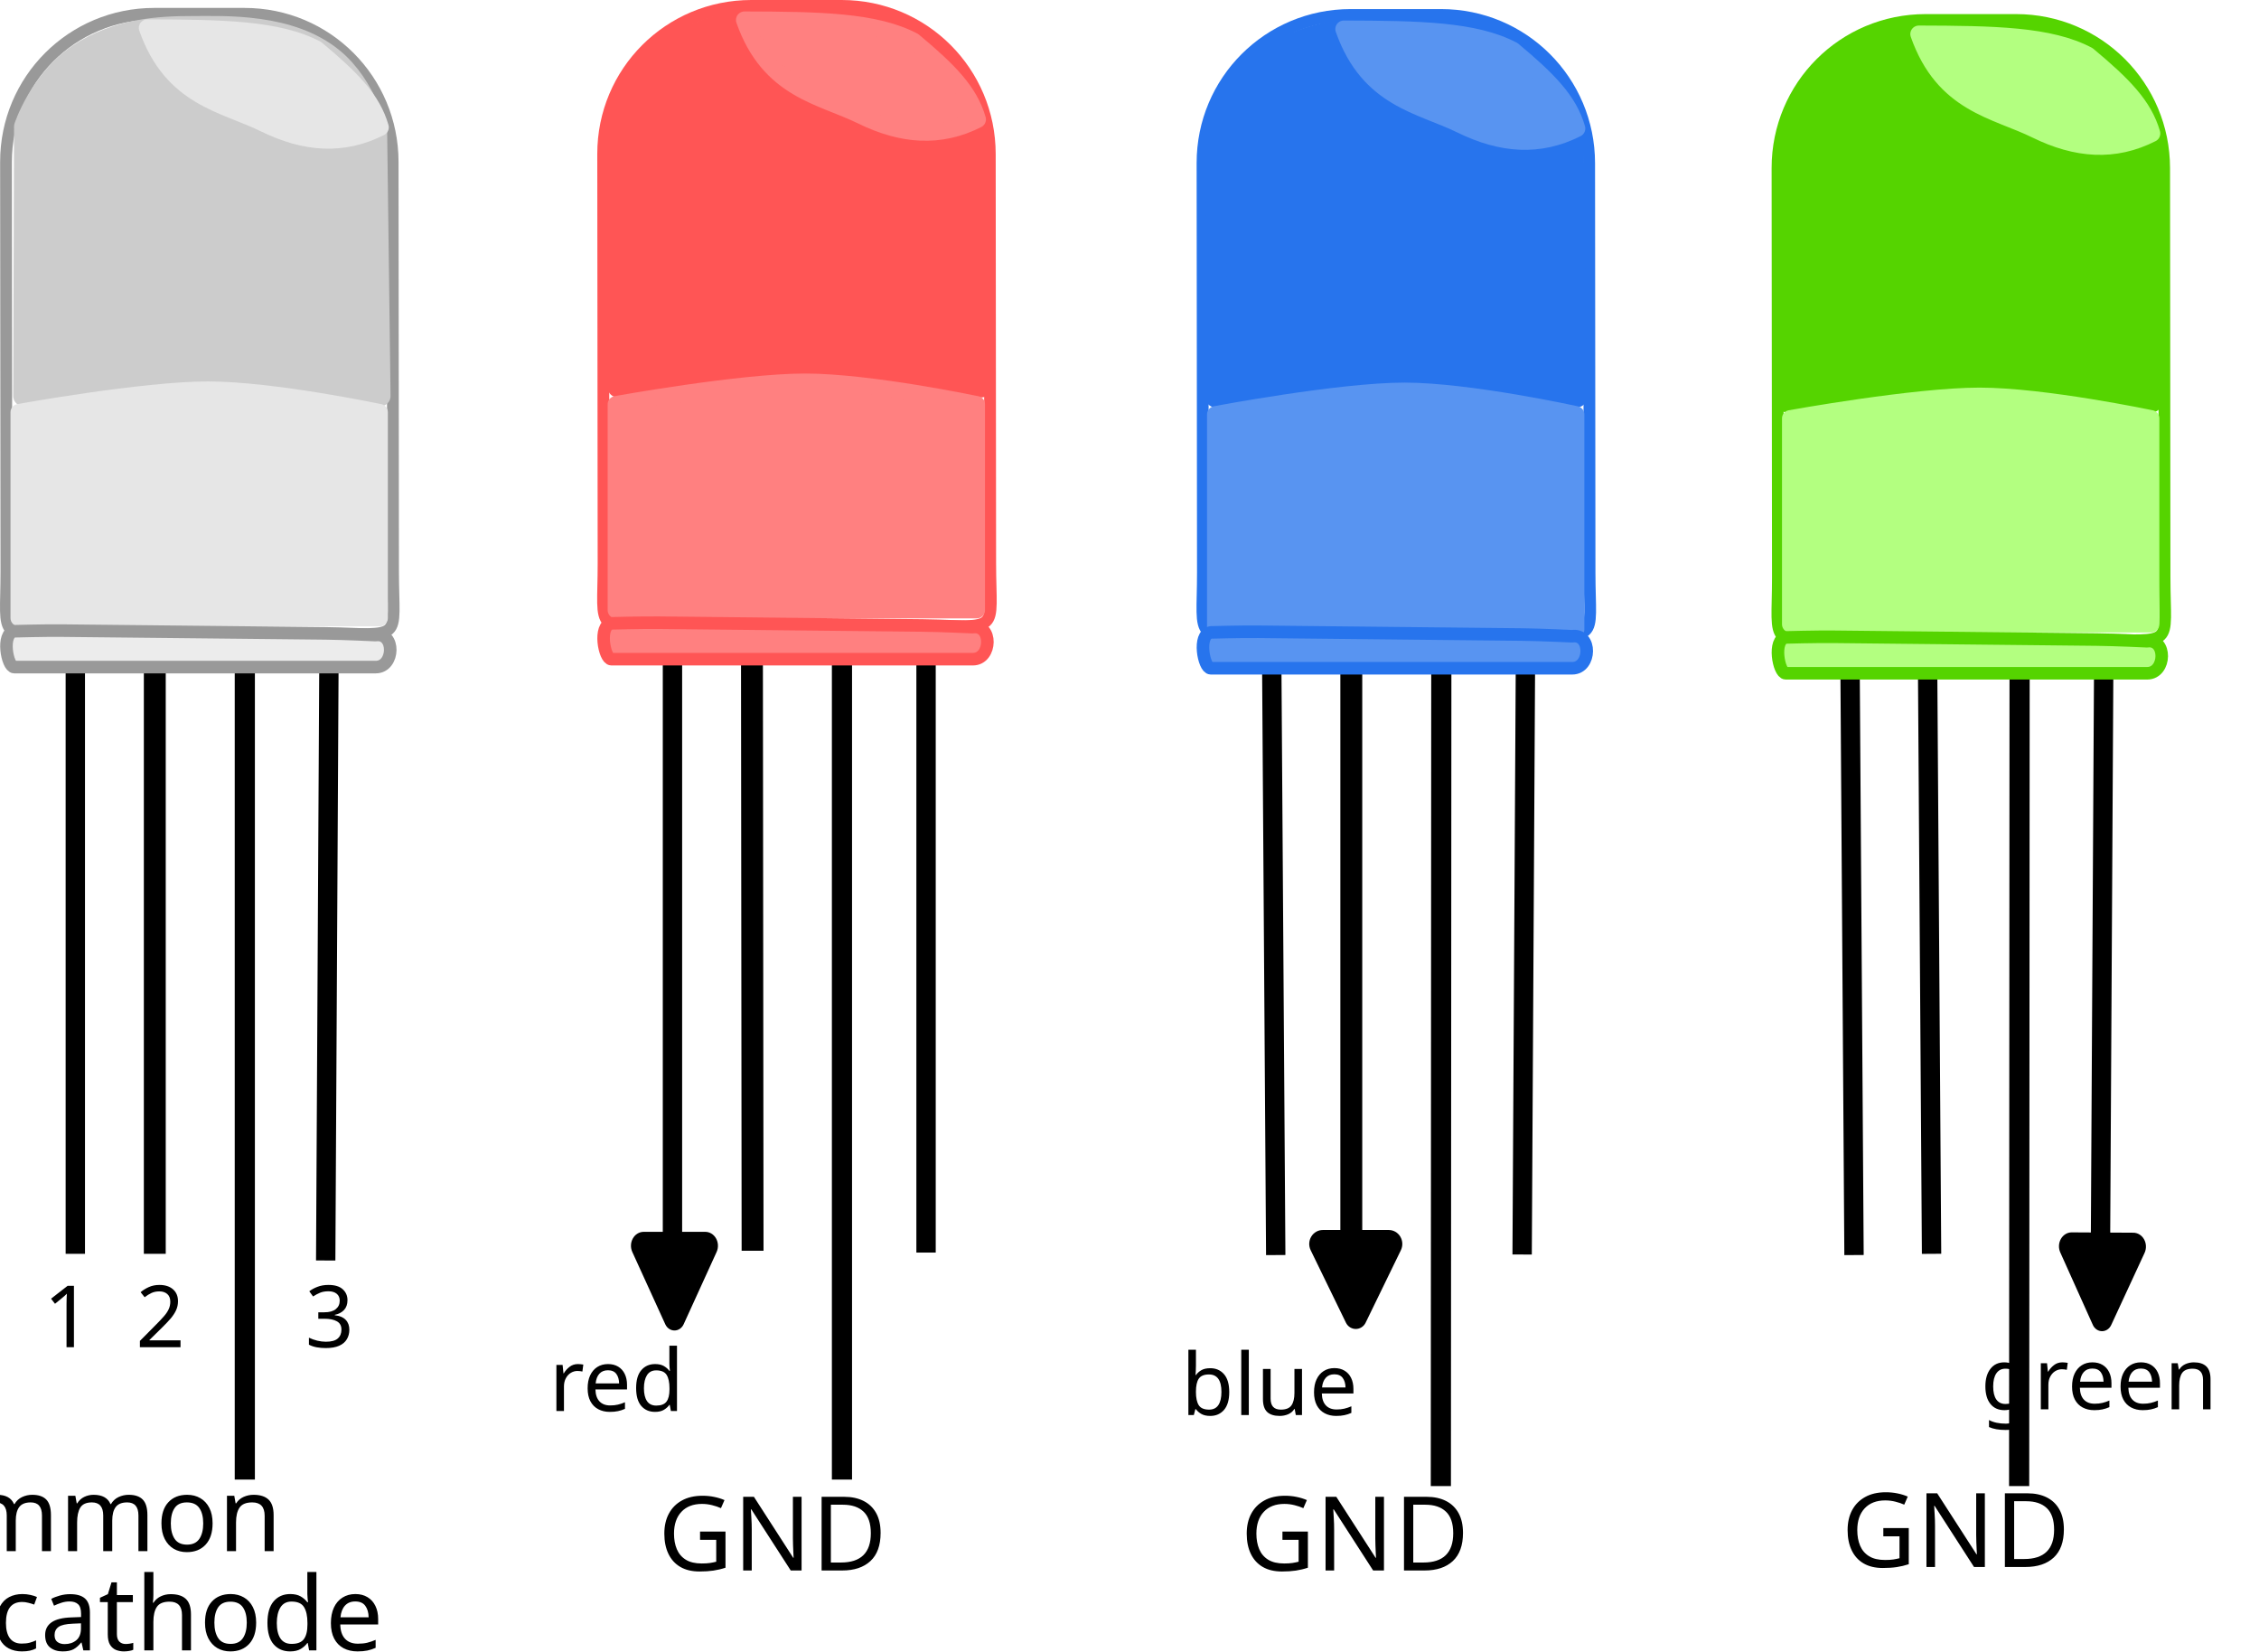
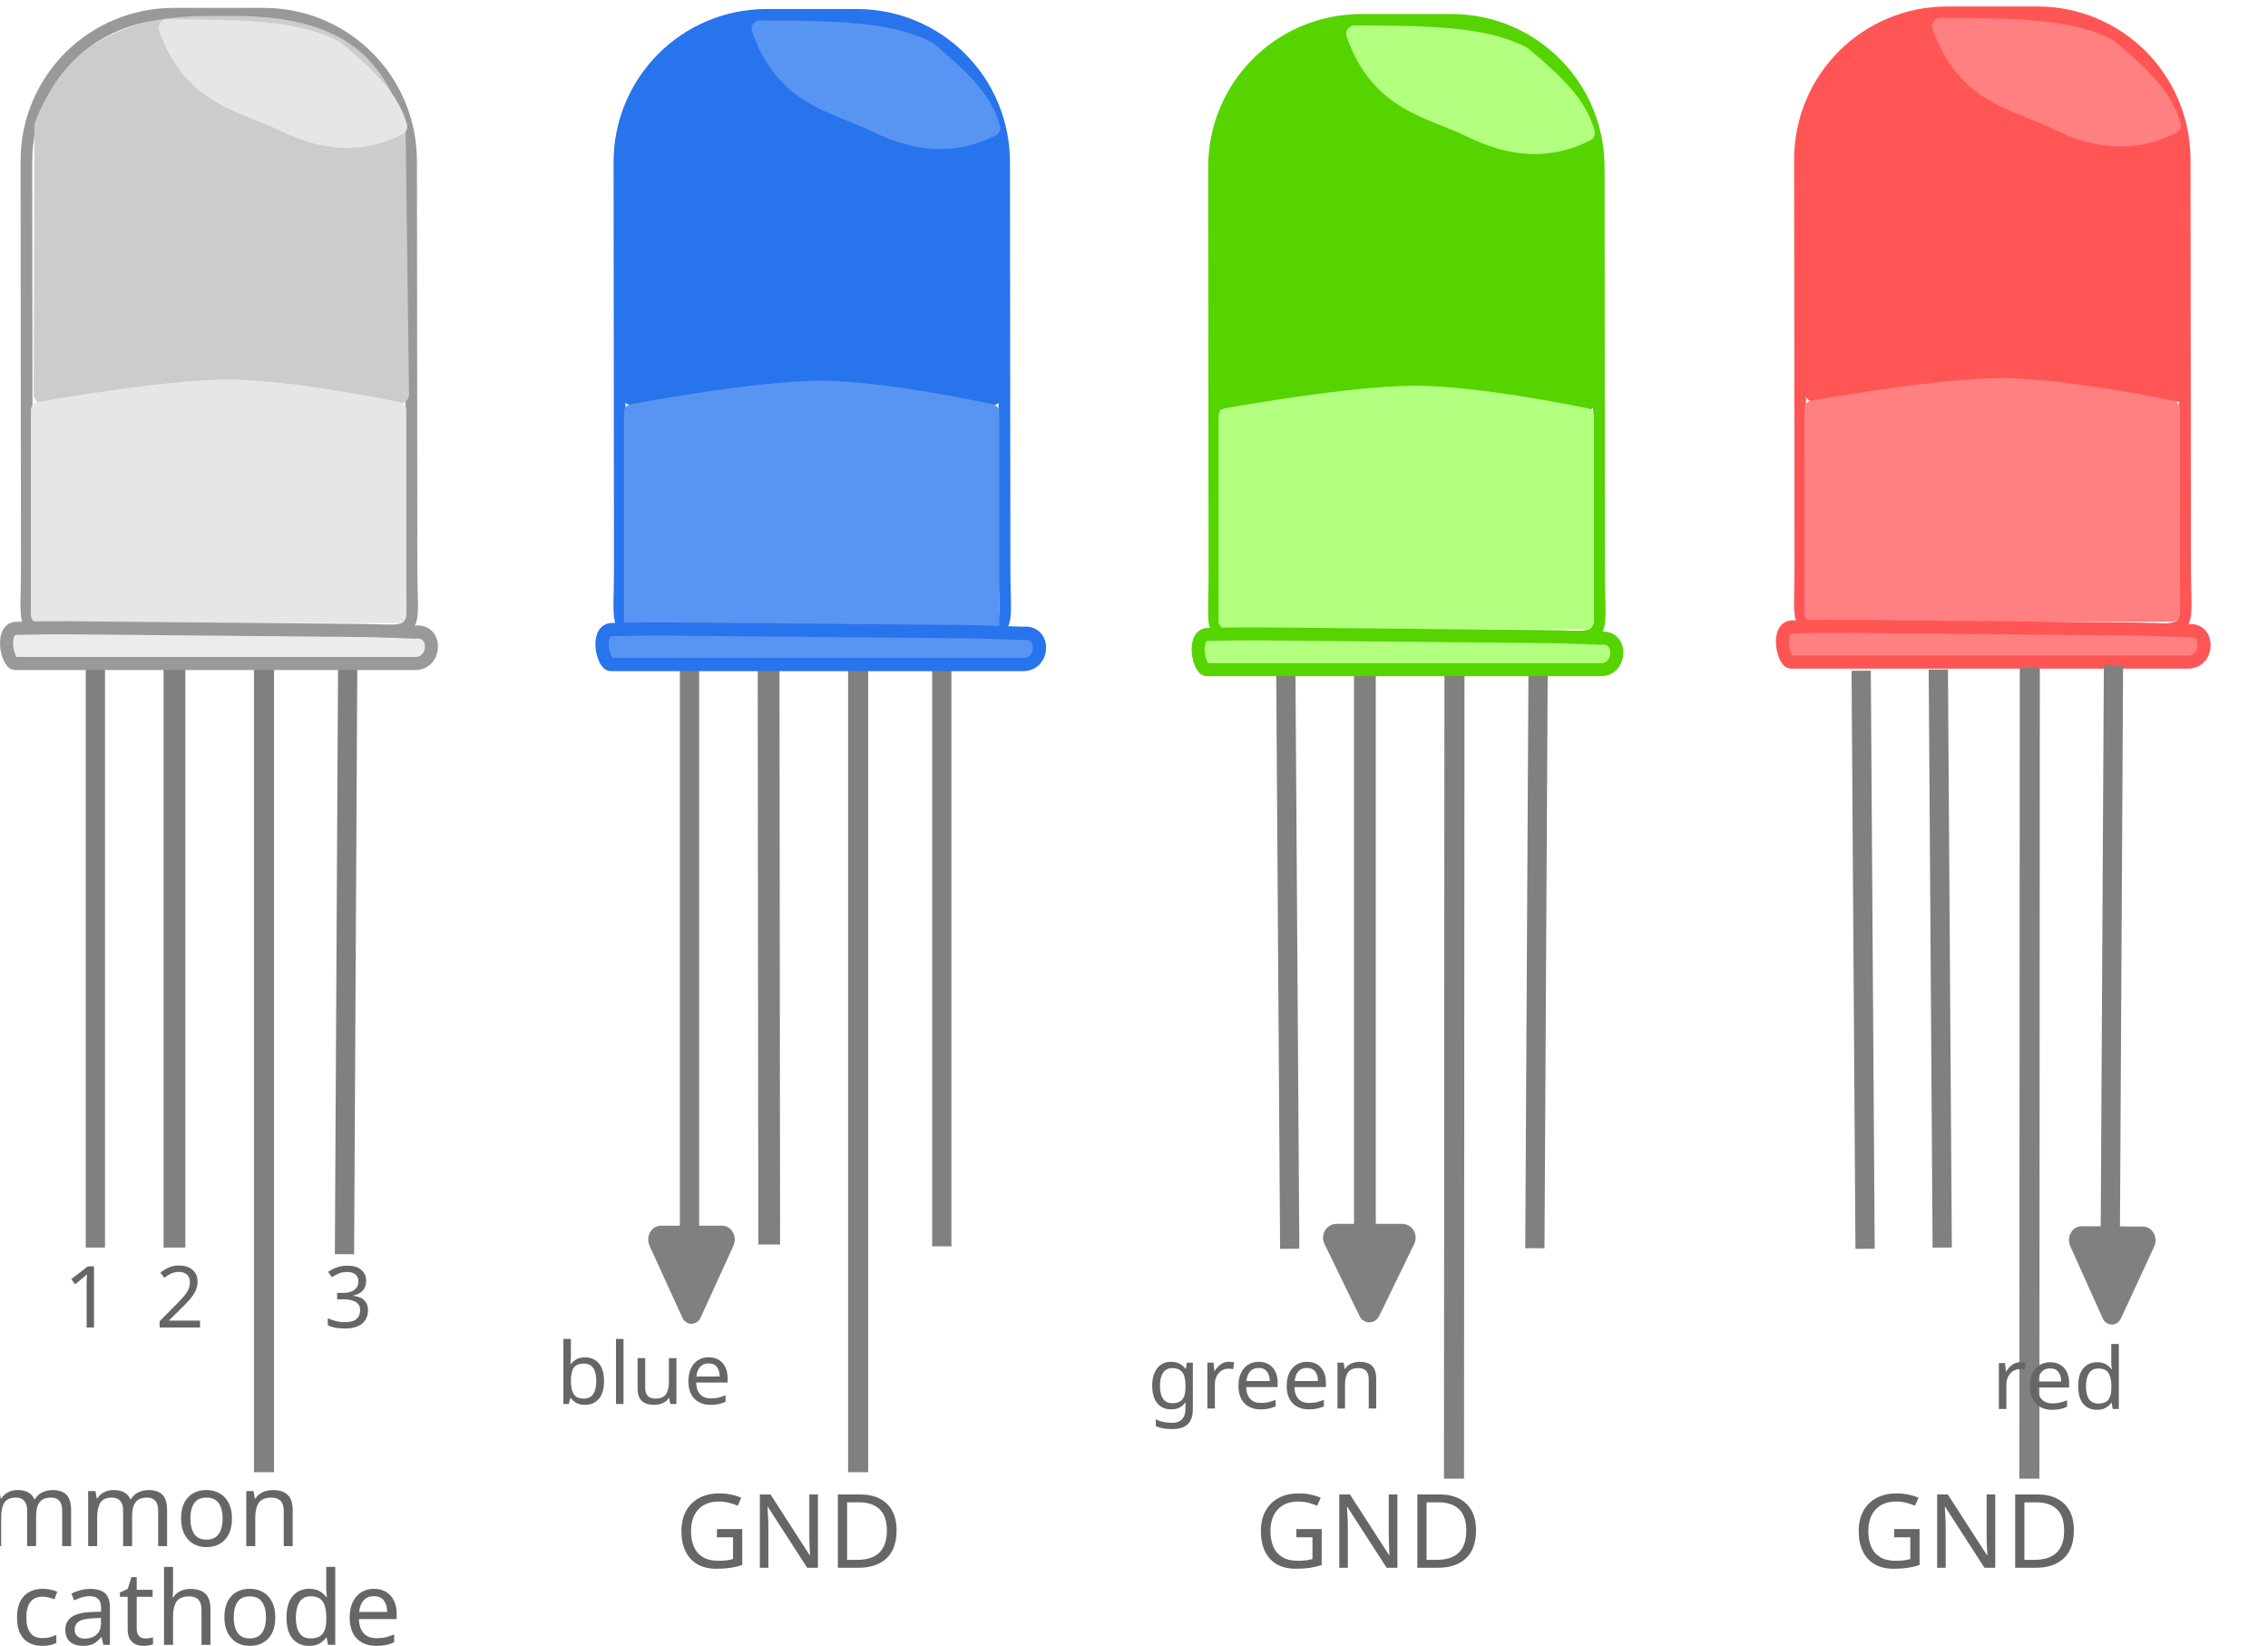
- <svg xmlns="http://www.w3.org/2000/svg" width="700.55" height="512.066" viewBox="0 0 700.55 512.066" version="1.1" id="svg1" xml:space="preserve">
+ <svg xmlns="http://www.w3.org/2000/svg" width="706.918" height="512.909" viewBox="0 0 706.918 512.909" version="1.1" id="svg1" xml:space="preserve">
  <defs id="defs1">
    <marker style="overflow:visible" id="marker20" refX="0.077" refY="0.285" orient="auto-start-reverse" markerWidth="0.737" markerHeight="0.717" viewBox="0 0 1 1" preserveAspectRatio="none">
      <path transform="scale(0.7)" d="m -0.211,-4.106 6.422,3.211 a 1,1 90 0 1 0,1.789 L -0.211,4.106 A 1.236,1.236 31.717 0 1 -2,3 v -6 a 1.236,1.236 148.283 0 1 1.789,-1.106 z" style="fill:context-stroke;fill-rule:evenodd;stroke:none" id="path20" />
    </marker>
    <marker style="overflow:visible" id="RoundedArrow" refX="-0.033" refY="0.136" orient="auto" markerWidth="0.831" markerHeight="0.758" viewBox="0 0 1 1" preserveAspectRatio="none">
      <path transform="scale(0.7)" d="m -0.211,-4.106 6.422,3.211 a 1,1 90 0 1 0,1.789 L -0.211,4.106 A 1.236,1.236 31.717 0 1 -2,3 v -6 a 1.236,1.236 148.283 0 1 1.789,-1.106 z" style="fill:context-stroke;fill-rule:evenodd;stroke:none" id="path8" />
    </marker>
  </defs>
-   <g id="layer1" transform="translate(-616.7139,-508.1479)">
+   <g id="layer1" transform="translate(-610.345,-508.1479)">
    <path id="rect1" style="fill:none;stroke:#999999;stroke-width:3.647;stroke-linecap:round;stroke-linejoin:round" d="m 664.52,512.426 h 28.022 c 25.453,0 45.919,20.491 45.944,45.944 l 0.123,126.912 c 0.022,22.254 3.68,19.325 -21.773,19.411 l -76.24,0.256 c -25.453,0.085 -21.876,2.113 -21.897,-19.667 l -0.123,-126.912 c -0.025,-25.453 20.491,-45.944 45.944,-45.944 z" />
-     <path style="fill:none;stroke:#000000;stroke-width:6;stroke-linecap:butt;stroke-linejoin:miter;stroke-dasharray:none;stroke-opacity:1" d="M 640.07,716.804 V 896.924" id="path1" />
-     <path style="fill:none;stroke:#000000;stroke-width:6.788;stroke-linecap:butt;stroke-linejoin:miter;stroke-dasharray:none;stroke-opacity:1" d="M 664.719,712.233 V 896.924" id="path1-6" />
-     <path style="fill:none;stroke:#000000;stroke-width:6.252;stroke-linecap:butt;stroke-linejoin:miter;stroke-dasharray:none;stroke-opacity:1" d="M 692.634,715.913 V 966.924" id="path1-2" />
-     <path style="fill:none;stroke:#000000;stroke-width:6;stroke-linecap:butt;stroke-linejoin:miter;stroke-dasharray:none;stroke-opacity:1" d="m 718.713,715.08 -0.994,183.911" id="path1-7" />
+     <path style="fill:#808080;stroke:#808080;stroke-width:6;stroke-linecap:butt;stroke-linejoin:miter;stroke-dasharray:none;stroke-opacity:1" d="M 640.07,716.804 V 896.924" id="path1" />
+     <path style="fill:none;stroke:#808080;stroke-width:6.788;stroke-linecap:butt;stroke-linejoin:miter;stroke-dasharray:none;stroke-opacity:1" d="M 664.719,712.233 V 896.924" id="path1-6" />
+     <path style="fill:#808080;stroke:#808080;stroke-width:6.252;stroke-linecap:butt;stroke-linejoin:miter;stroke-dasharray:none;stroke-opacity:1" d="M 692.634,715.913 V 966.924" id="path1-2" />
+     <path style="fill:none;stroke:#808080;stroke-width:6;stroke-linecap:butt;stroke-linejoin:miter;stroke-dasharray:none;stroke-opacity:1" d="m 718.713,715.08 -0.994,183.911" id="path1-7" />
    <path id="rect7-6" style="fill:#cccccc;stroke:#cccccc;stroke-width:6.466;stroke-linecap:round;stroke-linejoin:round" d="m 624.304,547.414 c 0,0 4.726,-14.356 16.673,-22.398 11.946,-8.042 25.382,-8.66 35.302,-8.66 9.92,0 30.444,-1.056 43.81,9.989 10.338,8.543 13.457,22.791 13.457,22.791 l 1.051,81.778 h -110.552 z" />
    <path id="rect7" style="fill:#e6e6e6;stroke:#e6e6e6;stroke-width:5.091;stroke-linecap:round;stroke-linejoin:round" d="m 622.521,635.954 c 0,0 38.598,-6.987 58.684,-6.987 20.086,0 53.243,6.987 53.243,6.987 v 63.843 H 622.521 Z" />
    <path id="rect8" style="fill:#e6e6e6;stroke:#e6e6e6;stroke-width:5.3;stroke-linecap:round;stroke-linejoin:round" d="m 662.415,516.802 c 23.272,0.069 40.574,0.325 52.396,6.573 11.022,9.186 17.369,15.657 19.826,24.252 -11.548,5.871 -23.326,5.033 -35.893,-1.152 -12.568,-6.185 -28.681,-7.896 -36.33,-29.673 z" />
-     <path id="rect2" style="fill:#ececec;stroke:#999999;stroke-width:3.894;stroke-linecap:round;stroke-linejoin:round" d="m 636.034,703.685 81.543,0.855 c 5.878,0.062 15.622,0.53 15.622,0.53 6.166,-0.886 5.918,9.925 0.04,9.925 H 621.12 c -2.12,0 -4.158,-10.469 0.056,-11.115 0,0 9.273,-0.254 14.857,-0.195 z" />
-     <path id="rect1-7" style="fill:none;stroke:#ff5555;stroke-width:3.647;stroke-linecap:round;stroke-linejoin:round" d="m 849.705,509.972 h 28.022 c 25.453,0 45.919,20.491 45.944,45.944 l 0.123,126.912 c 0.022,22.254 3.68,19.325 -21.773,19.411 l -76.24,0.256 c -25.453,0.085 -21.876,2.113 -21.897,-19.667 L 803.761,555.915 c -0.025,-25.453 20.491,-45.944 45.944,-45.944 z" />
-     <path style="fill:none;stroke:#000000;stroke-width:6;stroke-linecap:round;stroke-linejoin:round;stroke-dasharray:none;stroke-opacity:1;marker-end:url(#RoundedArrow)" d="M 825.255,714.35 V 896.924" id="path1-3" />
-     <path style="fill:none;stroke:#000000;stroke-width:6.788;stroke-linecap:butt;stroke-linejoin:miter;stroke-dasharray:none;stroke-opacity:1" d="m 849.904,709.779 0.197,186.198" id="path1-6-6" />
-     <path style="fill:none;stroke:#000000;stroke-width:6.252;stroke-linecap:butt;stroke-linejoin:miter;stroke-dasharray:none;stroke-opacity:1" d="M 877.819,713.249 V 966.924" id="path1-2-1" />
-     <path style="fill:none;stroke:#000000;stroke-width:6;stroke-linecap:butt;stroke-linejoin:miter;stroke-dasharray:none;stroke-opacity:1" d="M 903.897,712.626 V 896.537" id="path1-7-2" />
-     <path id="rect7-6-9" style="fill:#ff5555;stroke:#ff5555;stroke-width:6.524;stroke-linecap:round;stroke-linejoin:round" d="m 808.627,544.673 c 0,0 4.815,-14.349 16.984,-22.387 12.17,-8.038 25.857,-8.656 35.962,-8.656 10.105,0 31.013,-1.056 44.63,9.984 10.532,8.538 13.709,22.779 13.709,22.779 l 1.071,81.737 H 808.363 Z" />
-     <path id="rect7-3" style="fill:#ff8080;stroke:#ff8080;stroke-width:5.091;stroke-linecap:round;stroke-linejoin:round" d="m 807.705,633.5 c 0,0 38.598,-6.987 58.684,-6.987 20.086,0 53.243,6.987 53.243,6.987 v 63.843 H 807.705 Z" />
-     <path id="rect8-1" style="fill:#ff8080;stroke:#ff8080;stroke-width:5.3;stroke-linecap:round;stroke-linejoin:round" d="m 847.6,514.348 c 23.272,0.069 40.574,0.325 52.396,6.573 11.022,9.186 17.369,15.657 19.826,24.252 -11.548,5.871 -23.326,5.033 -35.893,-1.152 -12.568,-6.185 -28.681,-7.896 -36.33,-29.673 z" />
-     <path id="rect2-5" style="fill:#ff8080;stroke:#ff5555;stroke-width:3.894;stroke-linecap:round;stroke-linejoin:round" d="m 821.218,701.231 81.543,0.855 c 5.878,0.062 15.622,0.53 15.622,0.53 6.166,-0.886 5.918,9.925 0.04,9.925 H 806.305 c -2.12,0 -4.158,-10.469 0.056,-11.115 0,0 9.273,-0.254 14.857,-0.195 z" />
-     <path id="rect1-7-1" style="fill:none;stroke:#2774ed;stroke-width:3.647;stroke-linecap:round;stroke-linejoin:round;stroke-opacity:1" d="m 1035.573,512.785 h 28.022 c 25.453,0 45.919,20.491 45.944,45.944 l 0.123,126.912 c 0.022,22.254 3.68,19.325 -21.773,19.411 l -76.24,0.256 c -25.453,0.085 -21.876,2.113 -21.897,-19.667 l -0.123,-126.912 c -0.025,-25.453 20.491,-45.944 45.944,-45.944 z" />
-     <path style="fill:none;stroke:#000000;stroke-width:6;stroke-linecap:butt;stroke-linejoin:miter;stroke-dasharray:none;stroke-opacity:1" d="m 1011.124,717.164 1.214,180.144" id="path1-3-0" />
-     <path style="fill:none;stroke:#000000;stroke-width:6.788;stroke-linecap:butt;stroke-linejoin:miter;stroke-dasharray:none;stroke-opacity:1;marker-end:url(#marker20)" d="m 1035.773,712.592 v 184.332" id="path1-6-6-6" />
-     <path style="fill:none;stroke:#000000;stroke-width:6.252;stroke-linecap:butt;stroke-linejoin:miter;stroke-dasharray:none;stroke-opacity:1" d="m 1063.687,716.304 -0.143,252.645" id="path1-2-1-3" />
-     <path style="fill:none;stroke:#000000;stroke-width:6;stroke-linecap:butt;stroke-linejoin:miter;stroke-dasharray:none;stroke-opacity:1" d="M 1089.766,715.44 1088.751,897.138" id="path1-7-2-2" />
-     <path style="fill:none;stroke:#000000;stroke-width:6;stroke-linecap:butt;stroke-linejoin:miter;stroke-dasharray:none;stroke-opacity:1" d="m 1190.458,717.164 1.214,180.144" id="path1-3-0-5" />
-     <path style="fill:none;stroke:#000000;stroke-width:6;stroke-linecap:butt;stroke-linejoin:miter;stroke-dasharray:none;stroke-opacity:1" d="m 1214.505,716.781 1.214,180.144" id="path1-3-0-5-9" />
-     <path style="fill:none;stroke:#000000;stroke-width:6.252;stroke-linecap:butt;stroke-linejoin:miter;stroke-dasharray:none;stroke-opacity:1" d="m 1243.022,716.304 -0.143,252.645" id="path1-2-1-3-9" />
-     <path style="fill:none;stroke:#000000;stroke-width:6;stroke-linecap:butt;stroke-linejoin:miter;stroke-dasharray:none;stroke-opacity:1;marker-end:url(#RoundedArrow)" d="m 1269.101,715.44 -1.015,181.698" id="path1-7-2-2-7" />
-     <path id="rect7-6-9-0" style="fill:#2774ed;fill-opacity:1;stroke:#2774ed;stroke-width:6.504;stroke-linecap:round;stroke-linejoin:round;stroke-opacity:1" d="m 994,547.782 c 0,0 4.784,-14.352 16.875,-22.391 12.091,-8.039 25.69,-8.657 35.73,-8.657 10.04,0 30.813,-1.056 44.342,9.985 10.464,8.54 13.62,22.783 13.62,22.783 l 1.064,81.751 H 993.737 Z" />
-     <path id="rect7-3-6" style="fill:#5894f1;fill-opacity:1;stroke:#5894f1;stroke-width:5.197;stroke-linecap:round;stroke-linejoin:round;stroke-opacity:1" d="m 993.627,636.668 c 0,0 38.562,-7.288 58.629,-7.288 20.067,0 53.192,7.288 53.192,7.288 v 66.598 H 993.627 Z" />
-     <path id="rect8-1-1" style="fill:#5894f1;fill-opacity:1;stroke:#5894f1;stroke-width:5.3;stroke-linecap:round;stroke-linejoin:round;stroke-opacity:1" d="m 1033.469,517.162 c 23.272,0.069 40.575,0.325 52.396,6.573 11.022,9.186 17.369,15.657 19.826,24.252 -11.548,5.871 -23.326,5.033 -35.893,-1.152 -12.568,-6.185 -28.681,-7.896 -36.33,-29.673 z" />
-     <path id="rect2-5-6" style="fill:#5894f1;fill-opacity:1;stroke:#2774ed;stroke-width:3.894;stroke-linecap:round;stroke-linejoin:round;stroke-opacity:1" d="m 1007.087,704.045 81.543,0.855 c 5.878,0.062 15.622,0.53 15.622,0.53 6.166,-0.886 5.918,9.925 0.04,9.925 H 992.174 c -2.12,0 -4.158,-10.469 0.056,-11.115 0,0 9.273,-0.254 14.857,-0.195 z" />
-     <path id="rect1-7-1-3" style="fill:none;stroke:#55d400;stroke-width:3.647;stroke-linecap:round;stroke-linejoin:round" d="m 1213.887,514.34 h 28.022 c 25.453,0 45.919,20.491 45.944,45.944 l 0.123,126.912 c 0.022,22.254 3.68,19.325 -21.773,19.411 l -76.241,0.256 c -25.453,0.085 -21.876,2.113 -21.897,-19.667 l -0.123,-126.912 c -0.025,-25.453 20.491,-45.944 45.944,-45.944 z" />
-     <path id="rect7-6-9-0-5" style="fill:#55d400;fill-opacity:1;stroke:#55d400;stroke-width:6.531;stroke-linecap:round;stroke-linejoin:round;stroke-opacity:1" d="m 1171.338,549.344 c 0,0 4.825,-14.348 17.02,-22.386 12.195,-8.038 25.912,-8.655 36.038,-8.655 10.126,0 31.079,-1.055 44.724,9.983 10.554,8.538 13.738,22.778 13.738,22.778 l 1.073,81.732 h -112.858 z" />
-     <path id="rect7-3-6-4" style="fill:#b3ff80;fill-opacity:1;stroke:#b3ff80;stroke-width:5.091;stroke-linecap:round;stroke-linejoin:round;stroke-opacity:1" d="m 1171.887,637.869 c 0,0 38.598,-6.987 58.684,-6.987 20.086,0 53.243,6.987 53.243,6.987 v 63.843 h -111.927 z" />
-     <path id="rect8-1-1-7" style="fill:#b3ff80;fill-opacity:1;stroke:#b3ff80;stroke-width:5.3;stroke-linecap:round;stroke-linejoin:round;stroke-opacity:1" d="m 1211.782,518.717 c 23.272,0.069 40.575,0.325 52.396,6.573 11.022,9.186 17.369,15.657 19.826,24.252 -11.548,5.871 -23.326,5.033 -35.893,-1.152 -12.568,-6.185 -28.681,-7.896 -36.33,-29.673 z" />
-     <path id="rect2-5-6-7" style="fill:#b3ff80;stroke:#55d400;stroke-width:3.894;stroke-linecap:round;stroke-linejoin:round" d="m 1185.4,705.6 81.543,0.855 c 5.878,0.062 15.622,0.53 15.622,0.53 6.166,-0.886 5.918,9.925 0.039,9.925 h -112.118 c -2.12,0 -4.158,-10.469 0.056,-11.115 0,0 9.273,-0.254 14.857,-0.195 z" />
-     <text xml:space="preserve" style="font-style:normal;font-weight:normal;font-size:26.667px;line-height:1.25;font-family:sans-serif;letter-spacing:0px;word-spacing:0px;white-space:pre;inline-size:0;fill:#000000;fill-opacity:1;stroke:none" x="280" y="980" id="text17" transform="translate(350.1744,-54.11597)">
-       <tspan id="tspan17" x="280" y="980" style="font-style:normal;font-variant:normal;font-weight:normal;font-stretch:normal;font-size:26.667px;font-family:Likhan;-inkscape-font-specification:Likhan">1</tspan>
+     <path id="rect2" style="fill:#ececec;stroke:#999999;stroke-width:4.075;stroke-linecap:round;stroke-linejoin:round" d="m 631.657,703.776 90.738,0.842 c 6.541,0.061 17.384,0.521 17.384,0.521 6.861,-0.871 6.585,9.767 0.044,9.767 H 615.062 c -2.359,0 -4.627,-10.302 0.063,-10.938 0,0 10.318,-0.25 16.533,-0.192 z" />
+     <path id="rect1-7" style="fill:none;stroke:#ff5555;stroke-width:3.647;stroke-linecap:round;stroke-linejoin:round" d="m 1217.329,511.985 h 28.022 c 25.453,0 45.919,20.491 45.944,45.944 l 0.123,126.912 c 0.022,22.254 3.68,19.325 -21.773,19.411 l -76.24,0.256 c -25.453,0.085 -21.876,2.114 -21.897,-19.667 l -0.123,-126.912 c -0.025,-25.453 20.491,-45.944 45.944,-45.944 z" />
+     <path style="fill:none;stroke:#808080;stroke-width:6;stroke-linecap:round;stroke-linejoin:round;stroke-dasharray:none;stroke-opacity:1;marker-end:url(#RoundedArrow)" d="M 825.255,714.35 V 896.924" id="path1-3" />
+     <path style="fill:none;stroke:#808080;stroke-width:6.788;stroke-linecap:butt;stroke-linejoin:miter;stroke-dasharray:none;stroke-opacity:1" d="m 849.904,709.779 0.197,186.198" id="path1-6-6" />
+     <path style="fill:none;stroke:#808080;stroke-width:6.252;stroke-linecap:butt;stroke-linejoin:miter;stroke-dasharray:none;stroke-opacity:1" d="M 877.819,713.249 V 966.924" id="path1-2-1" />
+     <path style="fill:none;stroke:#808080;stroke-width:6;stroke-linecap:butt;stroke-linejoin:miter;stroke-dasharray:none;stroke-opacity:1" d="M 903.897,712.626 V 896.537" id="path1-7-2" />
+     <path id="rect7-6-9" style="fill:#ff5555;stroke:#ff5555;stroke-width:6.524;stroke-linecap:round;stroke-linejoin:round" d="m 1176.252,546.686 c 0,0 4.815,-14.349 16.984,-22.387 12.169,-8.038 25.857,-8.655 35.962,-8.655 10.105,0 31.013,-1.056 44.63,9.984 10.531,8.538 13.709,22.779 13.709,22.779 l 1.071,81.737 h -112.62 z" />
+     <path id="rect7-3" style="fill:#ff8080;stroke:#ff8080;stroke-width:5.091;stroke-linecap:round;stroke-linejoin:round" d="m 1175.33,635.514 c 0,0 38.598,-6.987 58.684,-6.987 20.086,0 53.243,6.987 53.243,6.987 v 63.843 h -111.927 z" />
+     <path id="rect8-1" style="fill:#ff8080;stroke:#ff8080;stroke-width:5.3;stroke-linecap:round;stroke-linejoin:round" d="m 1215.225,516.361 c 23.272,0.069 40.574,0.325 52.396,6.573 11.022,9.186 17.369,15.657 19.826,24.252 -11.548,5.871 -23.326,5.033 -35.893,-1.152 -12.568,-6.185 -28.681,-7.896 -36.33,-29.673 z" />
+     <path id="rect2-5" style="fill:#ff8080;stroke:#ff5555;stroke-width:4.062;stroke-linecap:round;stroke-linejoin:round" d="m 1185.039,703.329 90.055,0.843 c 6.492,0.061 17.253,0.522 17.253,0.522 6.809,-0.873 6.536,9.778 0.044,9.778 h -123.822 c -2.341,0 -4.592,-10.314 0.062,-10.95 0,0 10.241,-0.25 16.408,-0.192 z" />
+     <path id="rect1-7-1" style="fill:none;stroke:#2774ed;stroke-width:3.647;stroke-linecap:round;stroke-linejoin:round;stroke-opacity:1" d="m 849.362,512.785 h 28.022 c 25.453,0 45.919,20.491 45.944,45.944 l 0.123,126.912 c 0.022,22.254 3.68,19.325 -21.773,19.411 l -76.24,0.256 c -25.453,0.085 -21.876,2.113 -21.897,-19.667 L 803.419,558.729 c -0.025,-25.453 20.491,-45.944 45.944,-45.944 z" />
+     <path style="fill:none;stroke:#808080;stroke-width:6;stroke-linecap:butt;stroke-linejoin:miter;stroke-dasharray:none;stroke-opacity:1" d="m 1011.124,717.164 1.214,180.144" id="path1-3-0" />
+     <path style="fill:none;stroke:#808080;stroke-width:6.788;stroke-linecap:butt;stroke-linejoin:miter;stroke-dasharray:none;stroke-opacity:1;marker-end:url(#marker20)" d="m 1035.773,712.592 v 184.332" id="path1-6-6-6" />
+     <path style="fill:none;stroke:#808080;stroke-width:6.252;stroke-linecap:butt;stroke-linejoin:miter;stroke-dasharray:none;stroke-opacity:1" d="m 1063.687,716.304 -0.143,252.645" id="path1-2-1-3" />
+     <path style="fill:none;stroke:#808080;stroke-width:6;stroke-linecap:butt;stroke-linejoin:miter;stroke-dasharray:none;stroke-opacity:1" d="M 1089.766,715.44 1088.751,897.138" id="path1-7-2-2" />
+     <path style="fill:none;stroke:#808080;stroke-width:6;stroke-linecap:butt;stroke-linejoin:miter;stroke-dasharray:none;stroke-opacity:1" d="m 1190.458,717.164 1.214,180.144" id="path1-3-0-5" />
+     <path style="fill:none;stroke:#808080;stroke-width:6;stroke-linecap:butt;stroke-linejoin:miter;stroke-dasharray:none;stroke-opacity:1" d="m 1214.505,716.781 1.214,180.144" id="path1-3-0-5-9" />
+     <path style="fill:none;stroke:#808080;stroke-width:6.252;stroke-linecap:butt;stroke-linejoin:miter;stroke-dasharray:none;stroke-opacity:1" d="m 1243.022,716.304 -0.143,252.645" id="path1-2-1-3-9" />
+     <path style="fill:none;stroke:#808080;stroke-width:6;stroke-linecap:butt;stroke-linejoin:miter;stroke-dasharray:none;stroke-opacity:1;marker-end:url(#RoundedArrow)" d="m 1269.101,715.44 -1.015,181.698" id="path1-7-2-2-7" />
+     <path id="rect7-6-9-0" style="fill:#2774ed;fill-opacity:1;stroke:#2774ed;stroke-width:6.504;stroke-linecap:round;stroke-linejoin:round;stroke-opacity:1" d="m 807.789,547.782 c 0,0 4.784,-14.352 16.875,-22.391 12.091,-8.039 25.69,-8.657 35.73,-8.657 10.04,0 30.813,-1.056 44.342,9.985 10.464,8.54 13.62,22.783 13.62,22.783 l 1.064,81.751 H 807.526 Z" />
+     <path id="rect7-3-6" style="fill:#5894f1;fill-opacity:1;stroke:#5894f1;stroke-width:5.197;stroke-linecap:round;stroke-linejoin:round;stroke-opacity:1" d="m 807.416,636.668 c 0,0 38.562,-7.288 58.629,-7.288 20.067,0 53.192,7.288 53.192,7.288 v 66.598 H 807.416 Z" />
+     <path id="rect8-1-1" style="fill:#5894f1;fill-opacity:1;stroke:#5894f1;stroke-width:5.3;stroke-linecap:round;stroke-linejoin:round;stroke-opacity:1" d="m 847.258,517.162 c 23.272,0.069 40.575,0.325 52.396,6.573 11.022,9.186 17.369,15.657 19.826,24.252 -11.548,5.871 -23.326,5.033 -35.893,-1.152 -12.568,-6.185 -28.681,-7.896 -36.33,-29.673 z" />
+     <path id="rect2-5-6" style="fill:#5894f1;fill-opacity:1;stroke:#2774ed;stroke-width:4.125;stroke-linecap:round;stroke-linejoin:round;stroke-opacity:1" d="m 817.83,704.161 93.427,0.838 c 6.735,0.06 17.899,0.519 17.899,0.519 7.064,-0.868 6.78,9.722 0.046,9.722 H 800.743 c -2.429,0 -4.764,-10.255 0.065,-10.888 0,0 10.624,-0.248 17.023,-0.191 z" />
+     <path id="rect1-7-1-3" style="fill:none;stroke:#55d400;stroke-width:3.647;stroke-linecap:round;stroke-linejoin:round" d="m 1034.694,514.34 h 28.022 c 25.453,0 45.919,20.491 45.944,45.944 l 0.123,126.912 c 0.022,22.254 3.68,19.325 -21.773,19.411 l -76.241,0.256 c -25.453,0.085 -21.876,2.113 -21.897,-19.667 l -0.123,-126.912 c -0.025,-25.453 20.491,-45.944 45.944,-45.944 z" />
+     <path id="rect7-6-9-0-5" style="fill:#55d400;fill-opacity:1;stroke:#55d400;stroke-width:6.531;stroke-linecap:round;stroke-linejoin:round;stroke-opacity:1" d="m 992.145,549.344 c 0,0 4.825,-14.348 17.02,-22.386 12.195,-8.038 25.912,-8.655 36.038,-8.655 10.126,0 31.079,-1.055 44.724,9.983 10.554,8.538 13.738,22.778 13.738,22.778 l 1.073,81.732 H 991.881 Z" />
+     <path id="rect7-3-6-4" style="fill:#b3ff80;fill-opacity:1;stroke:#b3ff80;stroke-width:5.091;stroke-linecap:round;stroke-linejoin:round;stroke-opacity:1" d="m 992.695,637.869 c 0,0 38.598,-6.987 58.684,-6.987 20.086,0 53.243,6.987 53.243,6.987 v 63.843 H 992.695 Z" />
+     <path id="rect8-1-1-7" style="fill:#b3ff80;fill-opacity:1;stroke:#b3ff80;stroke-width:5.3;stroke-linecap:round;stroke-linejoin:round;stroke-opacity:1" d="m 1032.59,518.717 c 23.272,0.069 40.575,0.325 52.396,6.573 11.022,9.186 17.369,15.657 19.826,24.252 -11.548,5.871 -23.326,5.033 -35.893,-1.152 -12.568,-6.185 -28.681,-7.896 -36.33,-29.673 z" />
+     <path id="rect2-5-6-7" style="fill:#b3ff80;stroke:#55d400;stroke-width:4.05;stroke-linecap:round;stroke-linejoin:round" d="m 1002.785,705.678 89.416,0.843 c 6.446,0.061 17.131,0.523 17.131,0.523 6.761,-0.873 6.489,9.789 0.043,9.789 H 986.432 c -2.325,0 -4.56,-10.325 0.061,-10.963 0,0 10.168,-0.25 16.292,-0.192 z" />
+     <text xml:space="preserve" style="font-style:normal;font-weight:normal;font-size:26.667px;line-height:1.25;font-family:sans-serif;letter-spacing:0px;word-spacing:0px;white-space:pre;inline-size:0;fill:#000000;fill-opacity:1;stroke:none" x="280" y="980" id="text17" transform="translate(350.1744,-58.16806)">
+       <tspan id="tspan17" x="280" y="980" style="font-style:normal;font-variant:normal;font-weight:normal;font-stretch:normal;font-size:26.667px;font-family:Likhan;-inkscape-font-specification:Likhan;fill:#666666">1</tspan>
    </text>
-     <text xml:space="preserve" style="font-style:normal;font-weight:normal;font-size:26.667px;line-height:1.25;font-family:sans-serif;letter-spacing:0px;word-spacing:0px;white-space:pre;inline-size:0;fill:#000000;fill-opacity:1;stroke:none" x="280" y="980" id="text17-3" transform="translate(378.8208,-54.11597)">
-       <tspan id="tspan17-3" x="280" y="980" style="font-style:normal;font-variant:normal;font-weight:normal;font-stretch:normal;font-size:26.667px;font-family:Likhan;-inkscape-font-specification:Likhan">2</tspan>
+     <text xml:space="preserve" style="font-style:normal;font-weight:normal;font-size:26.667px;line-height:1.25;font-family:sans-serif;letter-spacing:0px;word-spacing:0px;white-space:pre;inline-size:0;fill:#666666;fill-opacity:1;stroke:none" x="280" y="980" id="text17-3" transform="translate(378.8208,-58.16806)">
+       <tspan id="tspan17-3" x="280" y="980" style="font-style:normal;font-variant:normal;font-weight:normal;font-stretch:normal;font-size:26.667px;font-family:Likhan;-inkscape-font-specification:Likhan;fill:#666666">2</tspan>
    </text>
-     <text xml:space="preserve" style="font-style:normal;font-weight:normal;font-size:32px;line-height:0.95;font-family:sans-serif;letter-spacing:0px;word-spacing:0px;white-space:pre;inline-size:0;fill:#000000;fill-opacity:1;stroke:none" x="360.439" y="980" id="text17-4" transform="translate(415.5485,9.113883)">
-       <tspan id="tspan19" x="280" y="980" style="font-style:normal;font-variant:normal;font-weight:normal;font-stretch:normal;font-size:32px;line-height:0.95;font-family:Cantarell;-inkscape-font-specification:Cantarell;text-align:center;text-anchor:middle">
-         <tspan id="tspan17-8" x="280" y="980" style="font-style:normal;font-variant:normal;font-weight:normal;font-stretch:normal;font-size:32px;line-height:0.95;font-family:Cantarell;-inkscape-font-specification:Cantarell;text-align:center;text-anchor:middle">common</tspan>
+     <text xml:space="preserve" style="font-style:normal;font-weight:normal;font-size:26.667px;line-height:0.95;font-family:sans-serif;letter-spacing:0px;word-spacing:0px;white-space:pre;inline-size:0;fill:#000000;fill-opacity:1;stroke:none" x="360.439" y="980" id="text17-4-5-6" transform="translate(908.966,-32.77801)">
+       <tspan x="360.439" y="980" id="tspan20-1-4" style="font-style:normal;font-variant:normal;font-weight:normal;font-stretch:normal;font-size:26.667px;line-height:0.95;font-family:Cantarell;-inkscape-font-specification:Cantarell;text-align:center;text-anchor:middle;fill:#666666">red</tspan>
+     </text>
+     <text xml:space="preserve" style="font-style:normal;font-weight:normal;font-size:26.667px;line-height:0.95;font-family:sans-serif;letter-spacing:0px;word-spacing:0px;white-space:pre;inline-size:0;fill:#000000;fill-opacity:1;stroke:none" x="360.439" y="980" id="text17-4-5-6-2" transform="translate(467.9779,-34.32895)">
+       <tspan x="360.439" y="980" id="tspan20-1-4-8" style="font-style:normal;font-variant:normal;font-weight:normal;font-stretch:normal;font-size:26.667px;line-height:0.95;font-family:Cantarell;-inkscape-font-specification:Cantarell;text-align:center;text-anchor:middle;fill:#666666">blue</tspan>
+     </text>
+     <text xml:space="preserve" style="font-style:normal;font-weight:normal;font-size:26.667px;line-height:0.95;font-family:sans-serif;letter-spacing:0px;word-spacing:0px;white-space:pre;inline-size:0;fill:#000000;fill-opacity:1;stroke:none" x="360.439" y="980" id="text17-4-5-6-2-4" transform="translate(661.6241,-32.91562)">
+       <tspan x="360.439" y="980" id="tspan20-1-4-8-0" style="font-style:normal;font-variant:normal;font-weight:normal;font-stretch:normal;font-size:26.667px;line-height:0.95;font-family:Cantarell;-inkscape-font-specification:Cantarell;text-align:center;text-anchor:middle;fill:#666666">green</tspan>
+     </text>
+     <text xml:space="preserve" style="font-style:normal;font-weight:normal;font-size:26.667px;line-height:1.25;font-family:sans-serif;letter-spacing:0px;word-spacing:0px;white-space:pre;inline-size:0;fill:#000000;fill-opacity:1;stroke:none" x="280" y="980" id="text17-3-8" transform="translate(431.3168,-58.11597)">
+       <tspan id="tspan17-3-8" x="280" y="980" style="font-style:normal;font-variant:normal;font-weight:normal;font-stretch:normal;font-size:26.667px;font-family:Likhan;-inkscape-font-specification:Likhan;fill:#666666">3</tspan>
+     </text>
+     <text xml:space="preserve" style="font-style:normal;font-weight:normal;font-size:32px;line-height:0.95;font-family:sans-serif;letter-spacing:0px;word-spacing:0px;white-space:pre;inline-size:0;fill:#000000;fill-opacity:1;stroke:none" x="360.439" y="980" id="text17-4" transform="translate(415.5485,9.957487)">
+       <tspan id="tspan19" x="280" y="980" style="font-style:normal;font-variant:normal;font-weight:normal;font-stretch:normal;font-size:32px;line-height:0.95;font-family:Cantarell;-inkscape-font-specification:Cantarell;text-align:center;text-anchor:middle;fill:#666666">
+         <tspan id="tspan17-8" x="280" y="980" style="font-style:normal;font-variant:normal;font-weight:normal;font-stretch:normal;font-size:32px;line-height:0.95;font-family:Cantarell;-inkscape-font-specification:Cantarell;text-align:center;text-anchor:middle;fill:#666666">common</tspan>
      </tspan>
-       <tspan x="280" y="1010.78" id="tspan20" style="font-style:normal;font-variant:normal;font-weight:normal;font-stretch:normal;font-size:32px;line-height:0.95;font-family:Cantarell;-inkscape-font-specification:Cantarell;text-align:center;text-anchor:middle">cathode</tspan>
+       <tspan x="280" y="1010.78" id="tspan20" style="font-style:normal;font-variant:normal;font-weight:normal;font-stretch:normal;font-size:32px;line-height:0.95;font-family:Cantarell;-inkscape-font-specification:Cantarell;text-align:center;text-anchor:middle;fill:#666666">cathode</tspan>
    </text>
-     <text xml:space="preserve" style="font-style:normal;font-weight:normal;font-size:32px;line-height:0.95;font-family:sans-serif;letter-spacing:0px;word-spacing:0px;white-space:pre;inline-size:0;fill:#000000;fill-opacity:1;stroke:none" x="360.439" y="980" id="text17-4-5" transform="translate(516.6309,15.11388)">
-       <tspan x="360.439" y="980" id="tspan20-1" style="font-style:normal;font-variant:normal;font-weight:normal;font-stretch:normal;font-size:32px;line-height:0.95;font-family:Cantarell;-inkscape-font-specification:Cantarell;text-align:center;text-anchor:middle">GND</tspan>
+     <text xml:space="preserve" style="font-style:normal;font-weight:normal;font-size:32px;line-height:0.95;font-family:sans-serif;letter-spacing:0px;word-spacing:0px;white-space:pre;inline-size:0;fill:#000000;fill-opacity:1;stroke:none" x="360.439" y="980" id="text17-4-5" transform="translate(516.6309,16.70949)">
+       <tspan x="360.439" y="980" id="tspan20-1" style="font-style:normal;font-variant:normal;font-weight:normal;font-stretch:normal;font-size:32px;line-height:0.95;font-family:Cantarell;-inkscape-font-specification:Cantarell;text-align:center;text-anchor:middle;fill:#666666">GND</tspan>
    </text>
-     <text xml:space="preserve" style="font-style:normal;font-weight:normal;font-size:26.667px;line-height:0.95;font-family:sans-serif;letter-spacing:0px;word-spacing:0px;white-space:pre;inline-size:0;fill:#000000;fill-opacity:1;stroke:none" x="360.439" y="980" id="text17-4-5-6" transform="translate(464.8535,-34.32895)">
-       <tspan x="360.439" y="980" id="tspan20-1-4" style="font-style:normal;font-variant:normal;font-weight:normal;font-stretch:normal;font-size:26.667px;line-height:0.95;font-family:Cantarell;-inkscape-font-specification:Cantarell;text-align:center;text-anchor:middle">red</tspan>
+     <text xml:space="preserve" style="font-style:normal;font-weight:normal;font-size:32px;line-height:0.95;font-family:sans-serif;letter-spacing:0px;word-spacing:0px;white-space:pre;inline-size:0;fill:#000000;fill-opacity:1;stroke:none" x="360.439" y="980" id="text17-4-5-3" transform="translate(697.2391,16.70949)">
+       <tspan x="360.439" y="980" id="tspan20-1-6" style="font-style:normal;font-variant:normal;font-weight:normal;font-stretch:normal;font-size:32px;line-height:0.95;font-family:Cantarell;-inkscape-font-specification:Cantarell;text-align:center;text-anchor:middle;fill:#666666">GND</tspan>
    </text>
-     <text xml:space="preserve" style="font-style:normal;font-weight:normal;font-size:26.667px;line-height:0.95;font-family:sans-serif;letter-spacing:0px;word-spacing:0px;white-space:pre;inline-size:0;fill:#000000;fill-opacity:1;stroke:none" x="360.439" y="980" id="text17-4-5-6-2" transform="translate(667.2801,-33.07564)">
-       <tspan x="360.439" y="980" id="tspan20-1-4-8" style="font-style:normal;font-variant:normal;font-weight:normal;font-stretch:normal;font-size:26.667px;line-height:0.95;font-family:Cantarell;-inkscape-font-specification:Cantarell;text-align:center;text-anchor:middle">blue</tspan>
-     </text>
-     <text xml:space="preserve" style="font-style:normal;font-weight:normal;font-size:26.667px;line-height:0.95;font-family:sans-serif;letter-spacing:0px;word-spacing:0px;white-space:pre;inline-size:0;fill:#000000;fill-opacity:1;stroke:none" x="360.439" y="980" id="text17-4-5-6-2-4" transform="translate(924.5576,-34.86231)">
-       <tspan x="360.439" y="980" id="tspan20-1-4-8-0" style="font-style:normal;font-variant:normal;font-weight:normal;font-stretch:normal;font-size:26.667px;line-height:0.95;font-family:Cantarell;-inkscape-font-specification:Cantarell;text-align:center;text-anchor:middle">green</tspan>
-     </text>
-     <text xml:space="preserve" style="font-style:normal;font-weight:normal;font-size:32px;line-height:0.95;font-family:sans-serif;letter-spacing:0px;word-spacing:0px;white-space:pre;inline-size:0;fill:#000000;fill-opacity:1;stroke:none" x="360.439" y="980" id="text17-4-5-3" transform="translate(697.2391,15.11388)">
-       <tspan x="360.439" y="980" id="tspan20-1-6" style="font-style:normal;font-variant:normal;font-weight:normal;font-stretch:normal;font-size:32px;line-height:0.95;font-family:Cantarell;-inkscape-font-specification:Cantarell;text-align:center;text-anchor:middle">GND</tspan>
-     </text>
-     <text xml:space="preserve" style="font-style:normal;font-weight:normal;font-size:32px;line-height:0.95;font-family:sans-serif;letter-spacing:0px;word-spacing:0px;white-space:pre;inline-size:0;fill:#000000;fill-opacity:1;stroke:none" x="360.439" y="980" id="text17-4-5-1" transform="translate(883.5832,14.02836)">
-       <tspan x="360.439" y="980" id="tspan20-1-0" style="font-style:normal;font-variant:normal;font-weight:normal;font-stretch:normal;font-size:32px;line-height:0.95;font-family:Cantarell;-inkscape-font-specification:Cantarell;text-align:center;text-anchor:middle">GND</tspan>
-     </text>
-     <text xml:space="preserve" style="font-style:normal;font-weight:normal;font-size:26.667px;line-height:1.25;font-family:sans-serif;letter-spacing:0px;word-spacing:0px;white-space:pre;inline-size:0;fill:#000000;fill-opacity:1;stroke:none" x="280" y="980" id="text17-3-8" transform="translate(431.3168,-54.11597)">
-       <tspan id="tspan17-3-8" x="280" y="980" style="font-style:normal;font-variant:normal;font-weight:normal;font-stretch:normal;font-size:26.667px;font-family:Likhan;-inkscape-font-specification:Likhan">3</tspan>
+     <text xml:space="preserve" style="font-style:normal;font-weight:normal;font-size:32px;line-height:0.95;font-family:sans-serif;letter-spacing:0px;word-spacing:0px;white-space:pre;inline-size:0;fill:#000000;fill-opacity:1;stroke:none" x="360.439" y="980" id="text17-4-5-1" transform="translate(883.5832,16.70949)">
+       <tspan x="360.439" y="980" id="tspan20-1-0" style="font-style:normal;font-variant:normal;font-weight:normal;font-stretch:normal;font-size:32px;line-height:0.95;font-family:Cantarell;-inkscape-font-specification:Cantarell;text-align:center;text-anchor:middle;fill:#666666">GND</tspan>
    </text>
  </g>
</svg>
